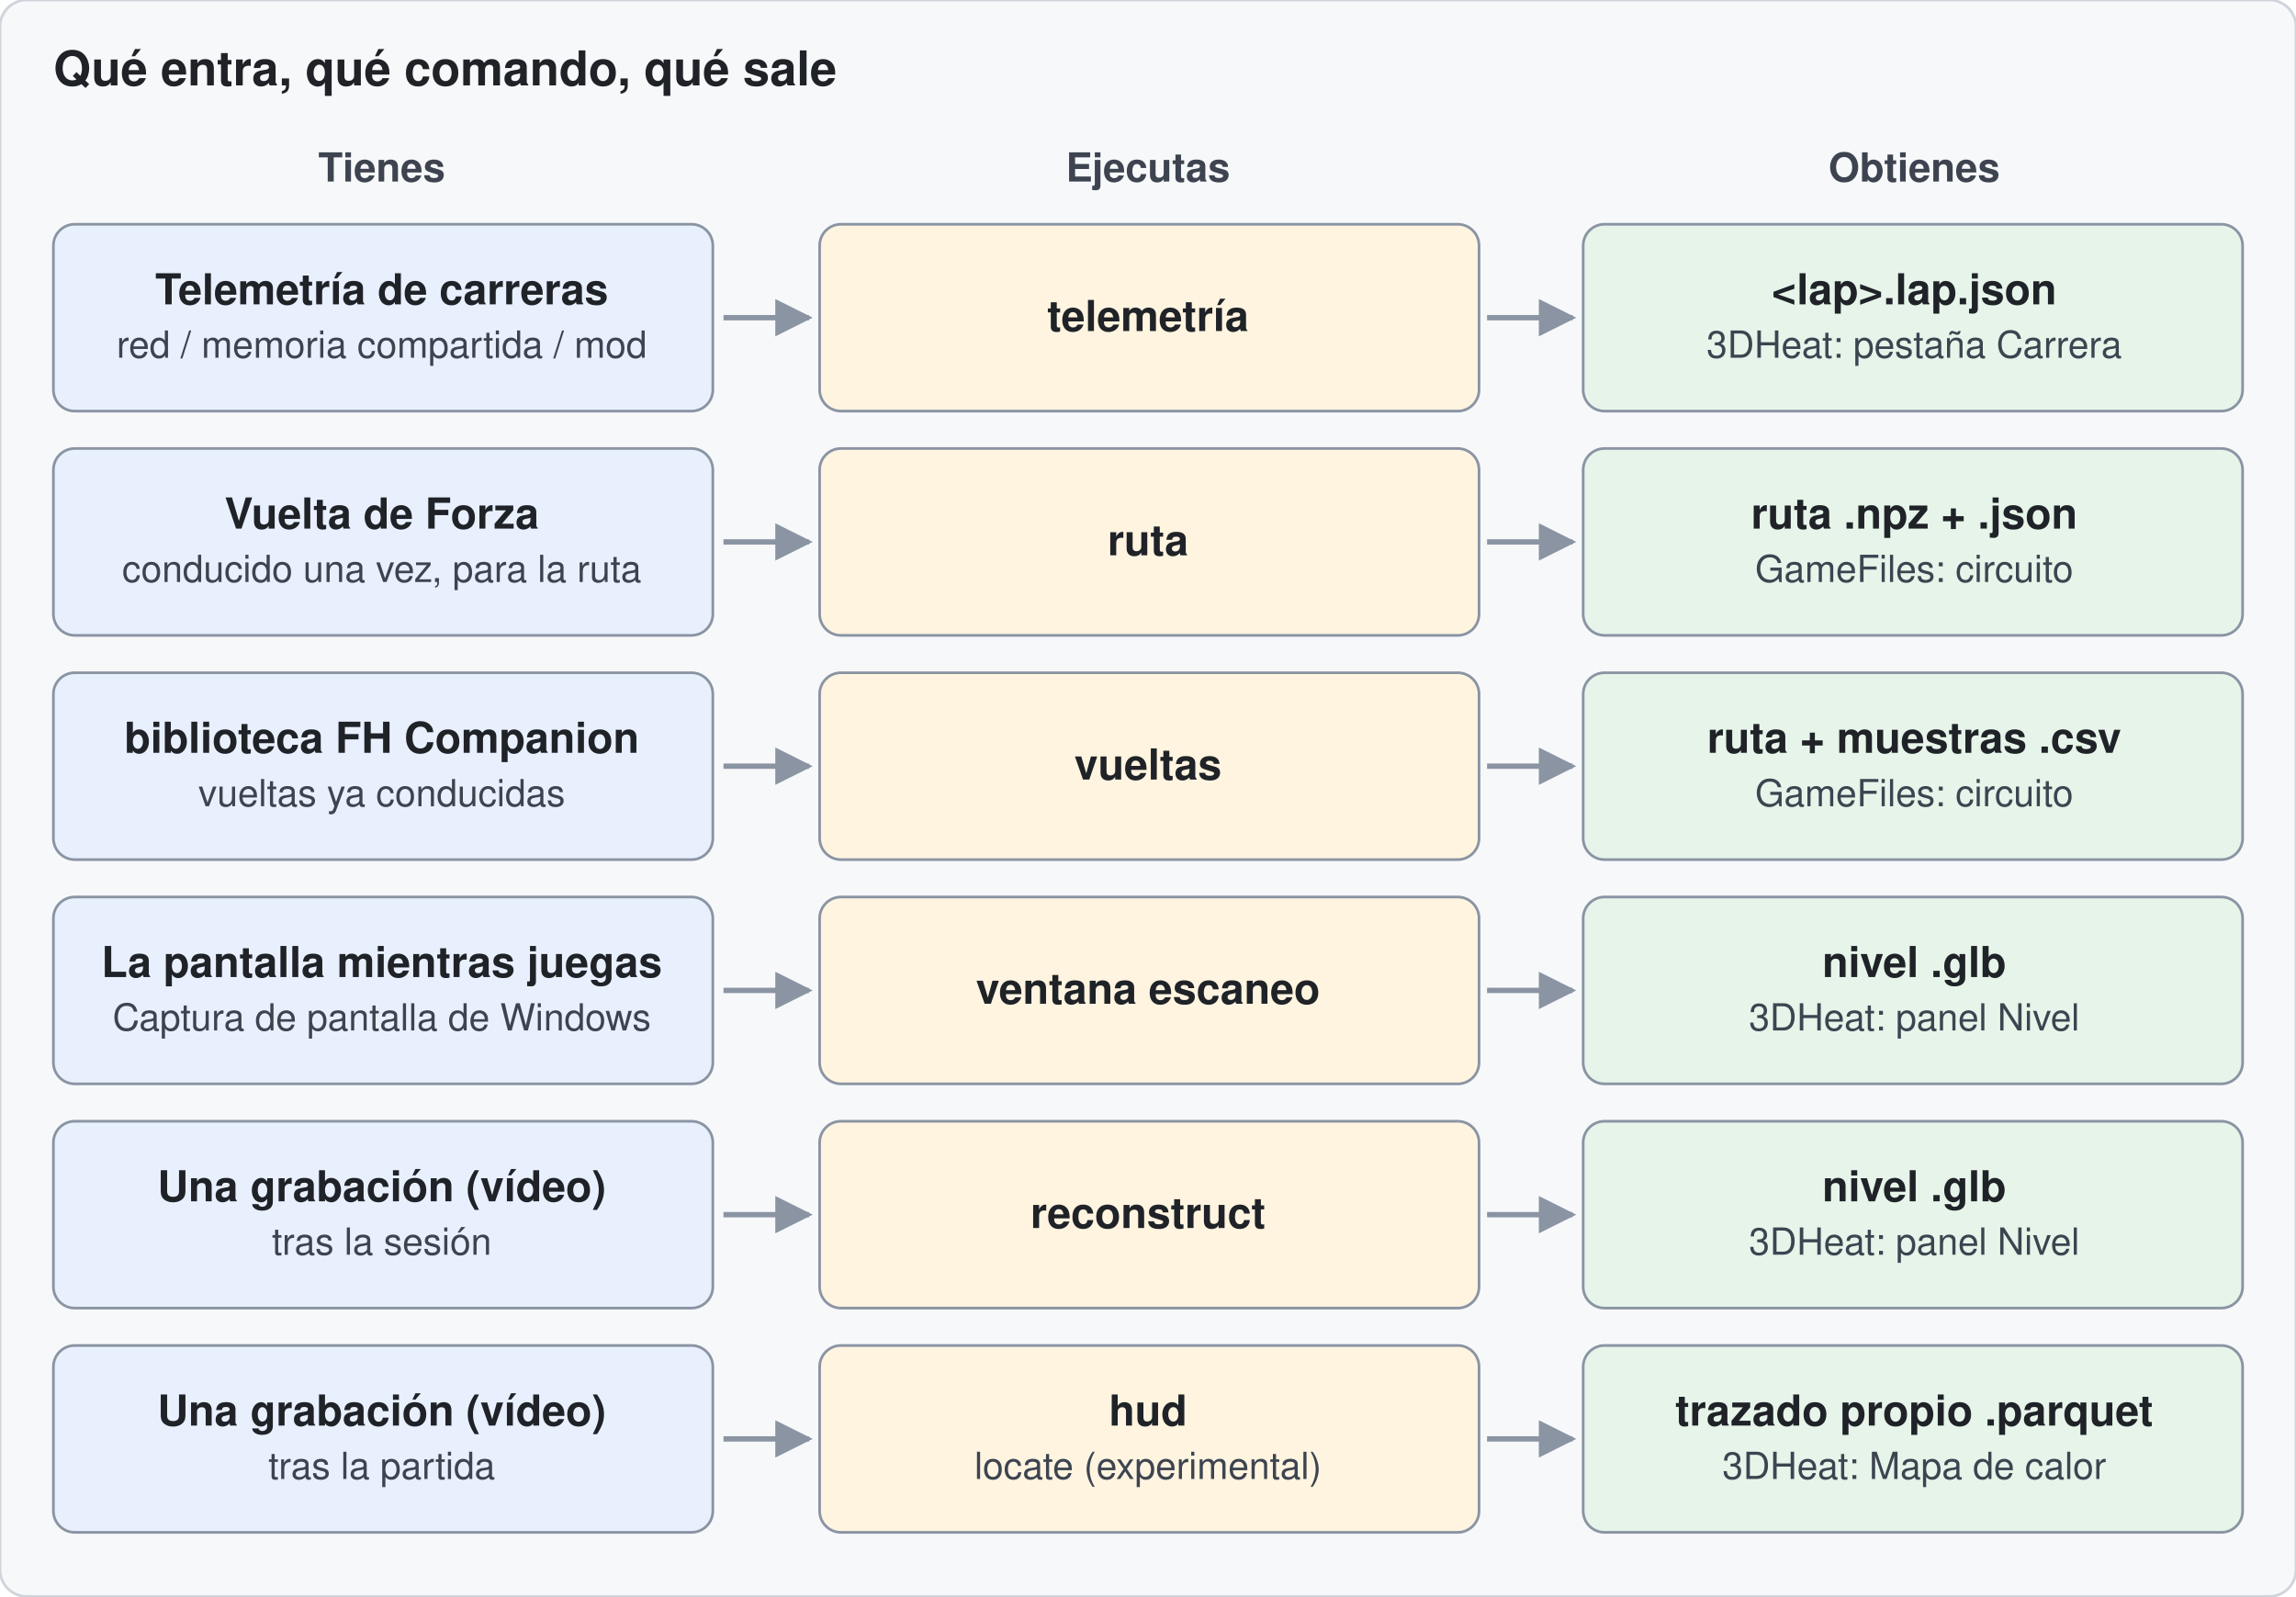
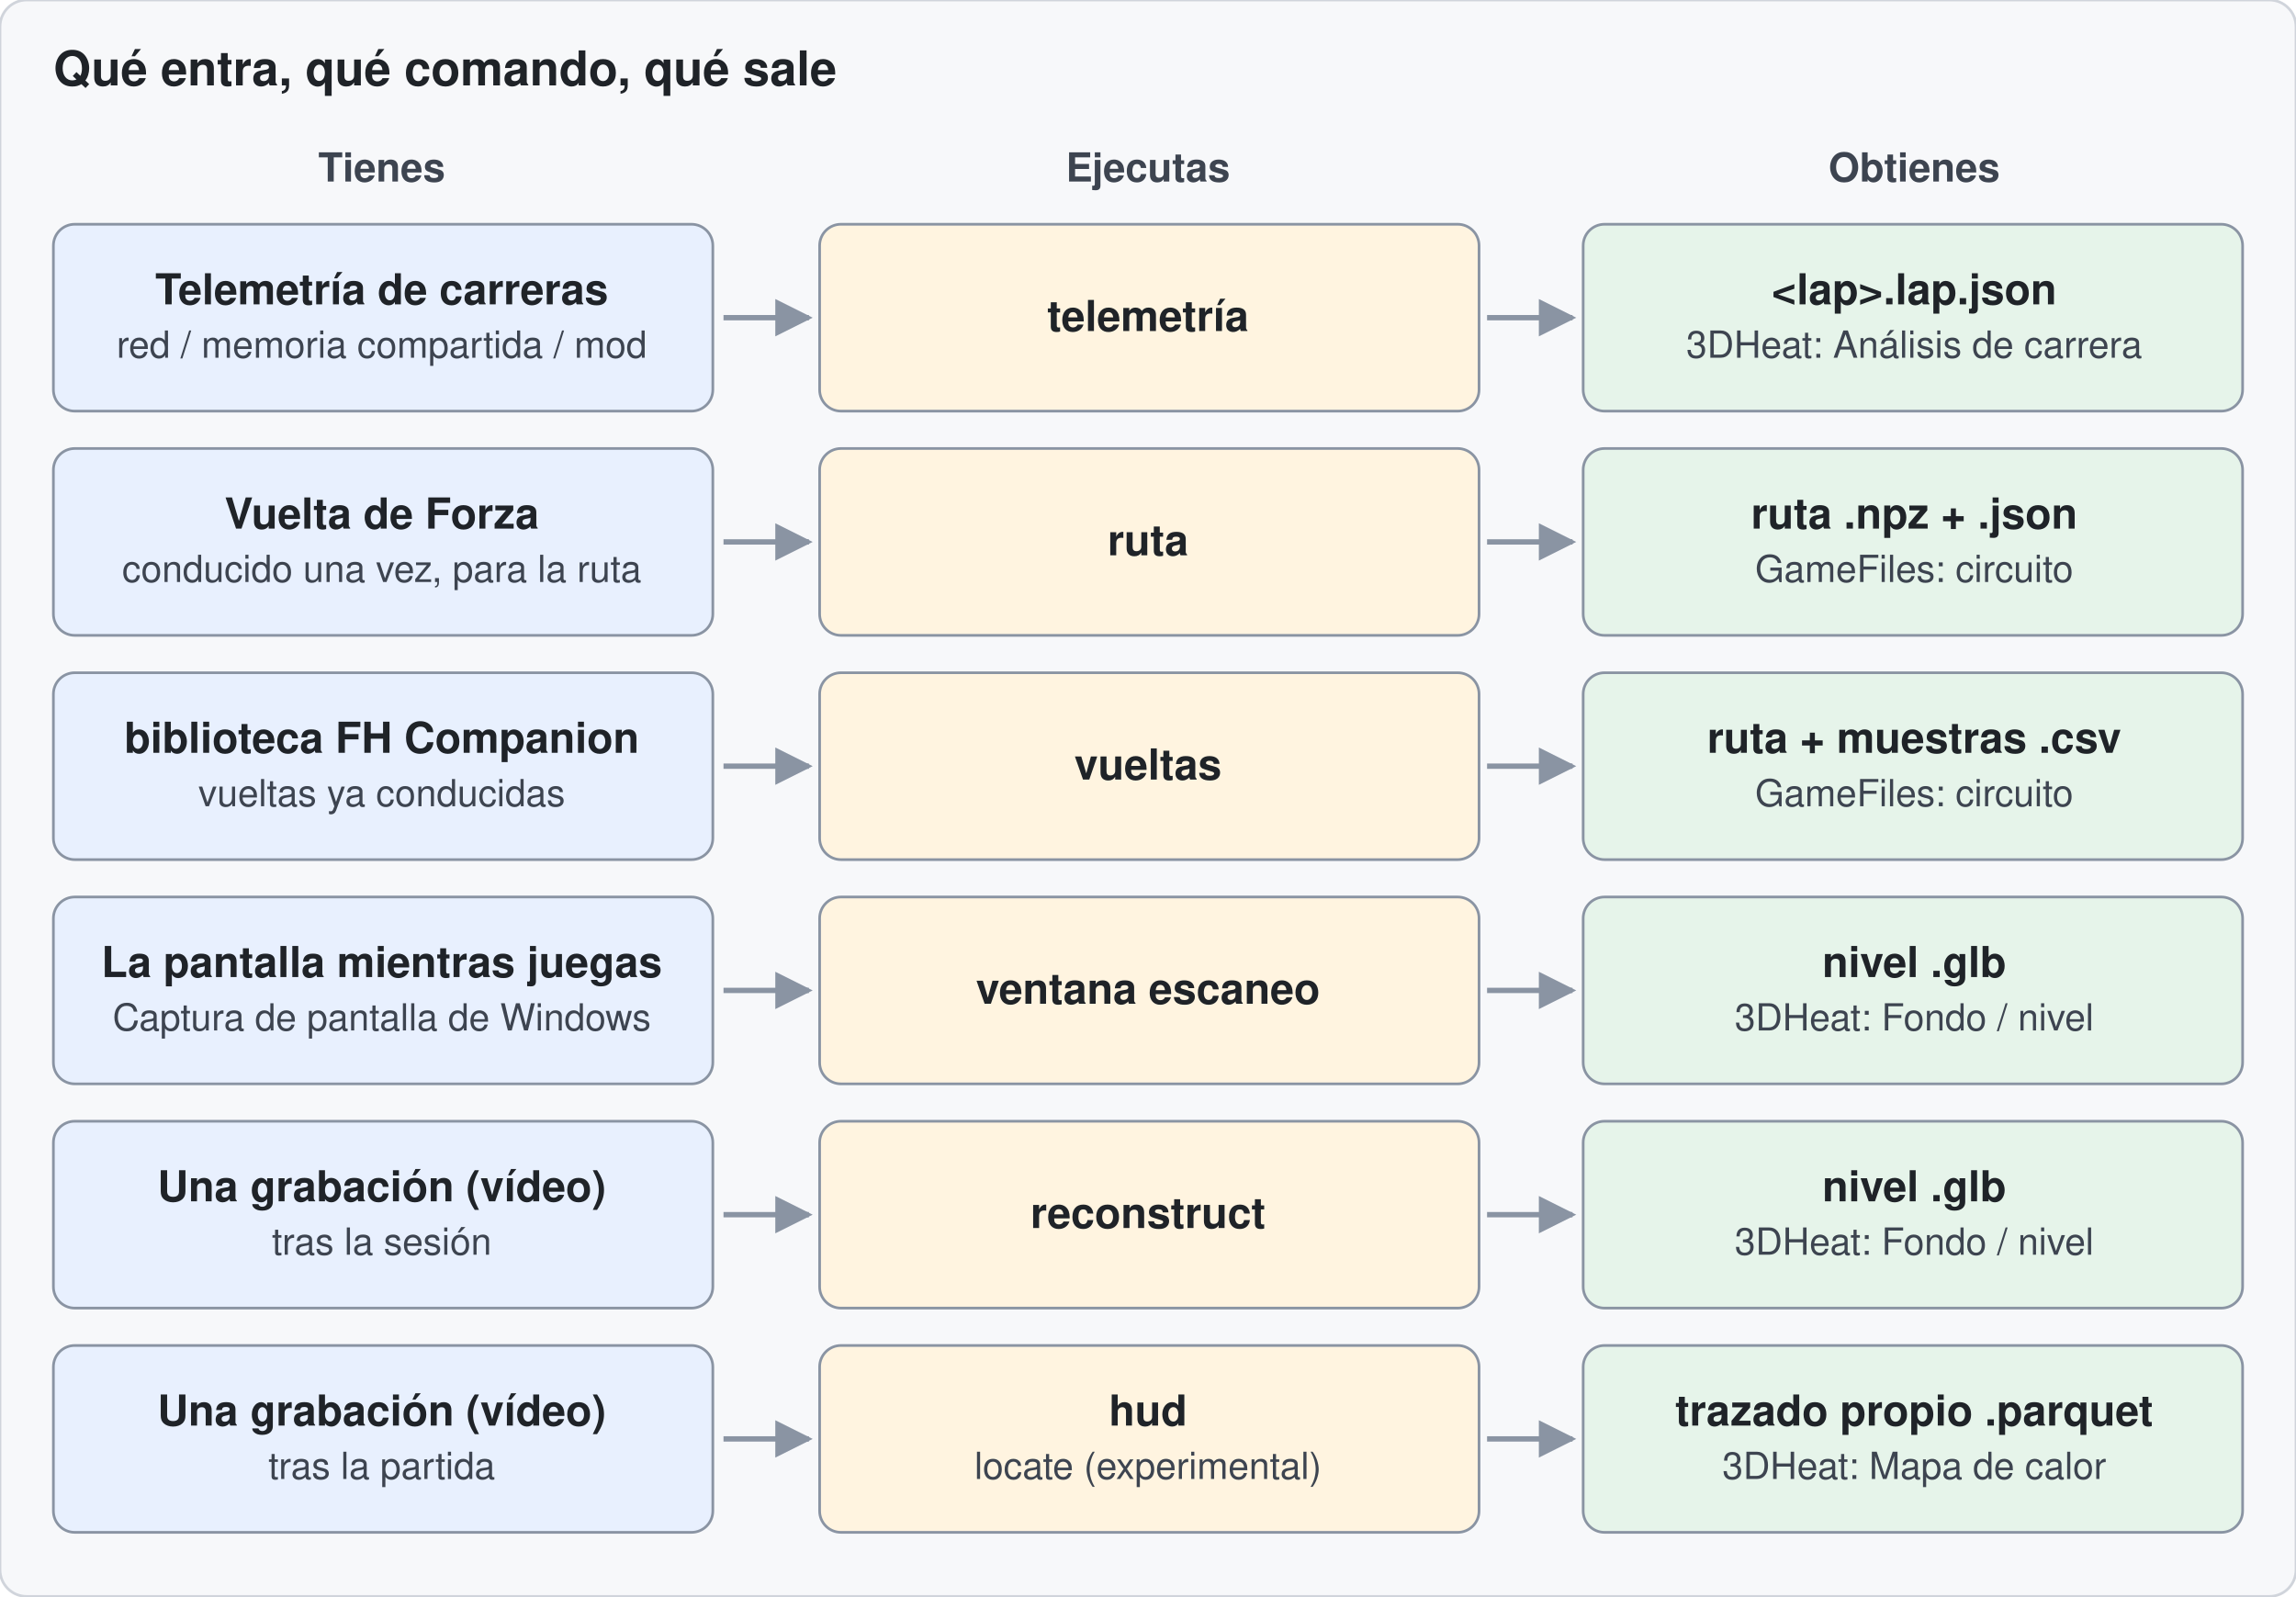
<svg xmlns="http://www.w3.org/2000/svg" width="860" height="598" viewBox="0 0 860 598" role="img" aria-label="What goes in, which command, what comes out">
  <rect width="860" height="598" rx="10" fill="#f7f8fa" stroke="#d0d4db" />
  <defs>
    <marker id="a" viewBox="0 0 10 10" refX="9" refY="5" markerWidth="7" markerHeight="7" orient="auto-start-reverse">
      <path d="M0,0 L10,5 L0,10 z" fill="#8a94a3" />
    </marker>
  </defs>
  <text x="20" y="32" font-family="Segoe UI,Helvetica,Arial,sans-serif" font-size="18" font-weight="600" fill="#1f2328" text-anchor="start">Qué entra, qué comando, qué sale</text>
  <text x="143" y="68" font-family="Segoe UI,Helvetica,Arial,sans-serif" font-size="15" font-weight="600" fill="#3d4450" text-anchor="middle">Tienes</text>
  <text x="430" y="68" font-family="Segoe UI,Helvetica,Arial,sans-serif" font-size="15" font-weight="600" fill="#3d4450" text-anchor="middle">Ejecutas</text>
  <text x="717" y="68" font-family="Segoe UI,Helvetica,Arial,sans-serif" font-size="15" font-weight="600" fill="#3d4450" text-anchor="middle">Obtienes</text>
  <rect x="20" y="84" width="247" height="70" rx="8" fill="#e8f0fe" stroke="#8a94a3" />
  <text x="143" y="114" font-family="Segoe UI,Helvetica,Arial,sans-serif" font-size="16" font-weight="600" fill="#1f2328" text-anchor="middle">Telemetría de carreras</text>
  <text x="143" y="134" font-family="Segoe UI,Helvetica,Arial,sans-serif" font-size="14" font-weight="400" fill="#3d4450" text-anchor="middle">red / memoria compartida / mod</text>
  <rect x="307" y="84" width="247" height="70" rx="8" fill="#fff4e0" stroke="#8a94a3" />
  <text x="430" y="124" font-family="Segoe UI,Helvetica,Arial,sans-serif" font-size="16" font-weight="600" fill="#1f2328" text-anchor="middle">telemetría</text>
  <line x1="271" y1="119.0" x2="303" y2="119.0" stroke="#8a94a3" stroke-width="2" marker-end="url(#a)" />
  <rect x="593" y="84" width="247" height="70" rx="8" fill="#e6f4ea" stroke="#8a94a3" />
  <text x="717" y="114" font-family="Segoe UI,Helvetica,Arial,sans-serif" font-size="16" font-weight="600" fill="#1f2328" text-anchor="middle">&lt;lap&gt;.lap.json</text>
-   <text x="717" y="134" font-family="Segoe UI,Helvetica,Arial,sans-serif" font-size="14" font-weight="400" fill="#3d4450" text-anchor="middle">3DHeat: pestaña Carrera</text>
+   <text x="717" y="134" font-family="Segoe UI,Helvetica,Arial,sans-serif" font-size="14" font-weight="400" fill="#3d4450" text-anchor="middle">3DHeat: Análisis de carrera</text>
  <line x1="557" y1="119.0" x2="589" y2="119.0" stroke="#8a94a3" stroke-width="2" marker-end="url(#a)" />
  <rect x="20" y="168" width="247" height="70" rx="8" fill="#e8f0fe" stroke="#8a94a3" />
  <text x="143" y="198" font-family="Segoe UI,Helvetica,Arial,sans-serif" font-size="16" font-weight="600" fill="#1f2328" text-anchor="middle">Vuelta de Forza</text>
  <text x="143" y="218" font-family="Segoe UI,Helvetica,Arial,sans-serif" font-size="14" font-weight="400" fill="#3d4450" text-anchor="middle">conducido una vez, para la ruta</text>
  <rect x="307" y="168" width="247" height="70" rx="8" fill="#fff4e0" stroke="#8a94a3" />
  <text x="430" y="208" font-family="Segoe UI,Helvetica,Arial,sans-serif" font-size="16" font-weight="600" fill="#1f2328" text-anchor="middle">ruta</text>
  <line x1="271" y1="203.0" x2="303" y2="203.0" stroke="#8a94a3" stroke-width="2" marker-end="url(#a)" />
  <rect x="593" y="168" width="247" height="70" rx="8" fill="#e6f4ea" stroke="#8a94a3" />
  <text x="717" y="198" font-family="Segoe UI,Helvetica,Arial,sans-serif" font-size="16" font-weight="600" fill="#1f2328" text-anchor="middle">ruta .npz + .json</text>
  <text x="717" y="218" font-family="Segoe UI,Helvetica,Arial,sans-serif" font-size="14" font-weight="400" fill="#3d4450" text-anchor="middle">GameFiles: circuito</text>
  <line x1="557" y1="203.0" x2="589" y2="203.0" stroke="#8a94a3" stroke-width="2" marker-end="url(#a)" />
  <rect x="20" y="252" width="247" height="70" rx="8" fill="#e8f0fe" stroke="#8a94a3" />
  <text x="143" y="282" font-family="Segoe UI,Helvetica,Arial,sans-serif" font-size="16" font-weight="600" fill="#1f2328" text-anchor="middle">biblioteca FH Companion</text>
  <text x="143" y="302" font-family="Segoe UI,Helvetica,Arial,sans-serif" font-size="14" font-weight="400" fill="#3d4450" text-anchor="middle">vueltas ya conducidas</text>
  <rect x="307" y="252" width="247" height="70" rx="8" fill="#fff4e0" stroke="#8a94a3" />
  <text x="430" y="292" font-family="Segoe UI,Helvetica,Arial,sans-serif" font-size="16" font-weight="600" fill="#1f2328" text-anchor="middle">vueltas</text>
  <line x1="271" y1="287.0" x2="303" y2="287.0" stroke="#8a94a3" stroke-width="2" marker-end="url(#a)" />
  <rect x="593" y="252" width="247" height="70" rx="8" fill="#e6f4ea" stroke="#8a94a3" />
  <text x="717" y="282" font-family="Segoe UI,Helvetica,Arial,sans-serif" font-size="16" font-weight="600" fill="#1f2328" text-anchor="middle">ruta + muestras .csv</text>
  <text x="717" y="302" font-family="Segoe UI,Helvetica,Arial,sans-serif" font-size="14" font-weight="400" fill="#3d4450" text-anchor="middle">GameFiles: circuito</text>
  <line x1="557" y1="287.0" x2="589" y2="287.0" stroke="#8a94a3" stroke-width="2" marker-end="url(#a)" />
  <rect x="20" y="336" width="247" height="70" rx="8" fill="#e8f0fe" stroke="#8a94a3" />
  <text x="143" y="366" font-family="Segoe UI,Helvetica,Arial,sans-serif" font-size="16" font-weight="600" fill="#1f2328" text-anchor="middle">La pantalla mientras juegas</text>
  <text x="143" y="386" font-family="Segoe UI,Helvetica,Arial,sans-serif" font-size="14" font-weight="400" fill="#3d4450" text-anchor="middle">Captura de pantalla de Windows</text>
  <rect x="307" y="336" width="247" height="70" rx="8" fill="#fff4e0" stroke="#8a94a3" />
  <text x="430" y="376" font-family="Segoe UI,Helvetica,Arial,sans-serif" font-size="16" font-weight="600" fill="#1f2328" text-anchor="middle">ventana escaneo</text>
  <line x1="271" y1="371.0" x2="303" y2="371.0" stroke="#8a94a3" stroke-width="2" marker-end="url(#a)" />
  <rect x="593" y="336" width="247" height="70" rx="8" fill="#e6f4ea" stroke="#8a94a3" />
  <text x="717" y="366" font-family="Segoe UI,Helvetica,Arial,sans-serif" font-size="16" font-weight="600" fill="#1f2328" text-anchor="middle">nivel .glb</text>
-   <text x="717" y="386" font-family="Segoe UI,Helvetica,Arial,sans-serif" font-size="14" font-weight="400" fill="#3d4450" text-anchor="middle">3DHeat: panel Nivel</text>
+   <text x="717" y="386" font-family="Segoe UI,Helvetica,Arial,sans-serif" font-size="14" font-weight="400" fill="#3d4450" text-anchor="middle">3DHeat: Fondo / nivel</text>
  <line x1="557" y1="371.0" x2="589" y2="371.0" stroke="#8a94a3" stroke-width="2" marker-end="url(#a)" />
  <rect x="20" y="420" width="247" height="70" rx="8" fill="#e8f0fe" stroke="#8a94a3" />
  <text x="143" y="450" font-family="Segoe UI,Helvetica,Arial,sans-serif" font-size="16" font-weight="600" fill="#1f2328" text-anchor="middle">Una grabación (vídeo)</text>
  <text x="143" y="470" font-family="Segoe UI,Helvetica,Arial,sans-serif" font-size="14" font-weight="400" fill="#3d4450" text-anchor="middle">tras la sesión</text>
  <rect x="307" y="420" width="247" height="70" rx="8" fill="#fff4e0" stroke="#8a94a3" />
  <text x="430" y="460" font-family="Segoe UI,Helvetica,Arial,sans-serif" font-size="16" font-weight="600" fill="#1f2328" text-anchor="middle">reconstruct</text>
  <line x1="271" y1="455.0" x2="303" y2="455.0" stroke="#8a94a3" stroke-width="2" marker-end="url(#a)" />
  <rect x="593" y="420" width="247" height="70" rx="8" fill="#e6f4ea" stroke="#8a94a3" />
  <text x="717" y="450" font-family="Segoe UI,Helvetica,Arial,sans-serif" font-size="16" font-weight="600" fill="#1f2328" text-anchor="middle">nivel .glb</text>
-   <text x="717" y="470" font-family="Segoe UI,Helvetica,Arial,sans-serif" font-size="14" font-weight="400" fill="#3d4450" text-anchor="middle">3DHeat: panel Nivel</text>
+   <text x="717" y="470" font-family="Segoe UI,Helvetica,Arial,sans-serif" font-size="14" font-weight="400" fill="#3d4450" text-anchor="middle">3DHeat: Fondo / nivel</text>
  <line x1="557" y1="455.0" x2="589" y2="455.0" stroke="#8a94a3" stroke-width="2" marker-end="url(#a)" />
  <rect x="20" y="504" width="247" height="70" rx="8" fill="#e8f0fe" stroke="#8a94a3" />
  <text x="143" y="534" font-family="Segoe UI,Helvetica,Arial,sans-serif" font-size="16" font-weight="600" fill="#1f2328" text-anchor="middle">Una grabación (vídeo)</text>
  <text x="143" y="554" font-family="Segoe UI,Helvetica,Arial,sans-serif" font-size="14" font-weight="400" fill="#3d4450" text-anchor="middle">tras la partida</text>
  <rect x="307" y="504" width="247" height="70" rx="8" fill="#fff4e0" stroke="#8a94a3" />
  <text x="430" y="534" font-family="Segoe UI,Helvetica,Arial,sans-serif" font-size="16" font-weight="600" fill="#1f2328" text-anchor="middle">hud</text>
  <text x="430" y="554" font-family="Segoe UI,Helvetica,Arial,sans-serif" font-size="14" font-weight="400" fill="#3d4450" text-anchor="middle">locate (experimental)</text>
  <line x1="271" y1="539.0" x2="303" y2="539.0" stroke="#8a94a3" stroke-width="2" marker-end="url(#a)" />
  <rect x="593" y="504" width="247" height="70" rx="8" fill="#e6f4ea" stroke="#8a94a3" />
  <text x="717" y="534" font-family="Segoe UI,Helvetica,Arial,sans-serif" font-size="16" font-weight="600" fill="#1f2328" text-anchor="middle">trazado propio .parquet</text>
  <text x="717" y="554" font-family="Segoe UI,Helvetica,Arial,sans-serif" font-size="14" font-weight="400" fill="#3d4450" text-anchor="middle">3DHeat: Mapa de calor</text>
  <line x1="557" y1="539.0" x2="589" y2="539.0" stroke="#8a94a3" stroke-width="2" marker-end="url(#a)" />
</svg>
